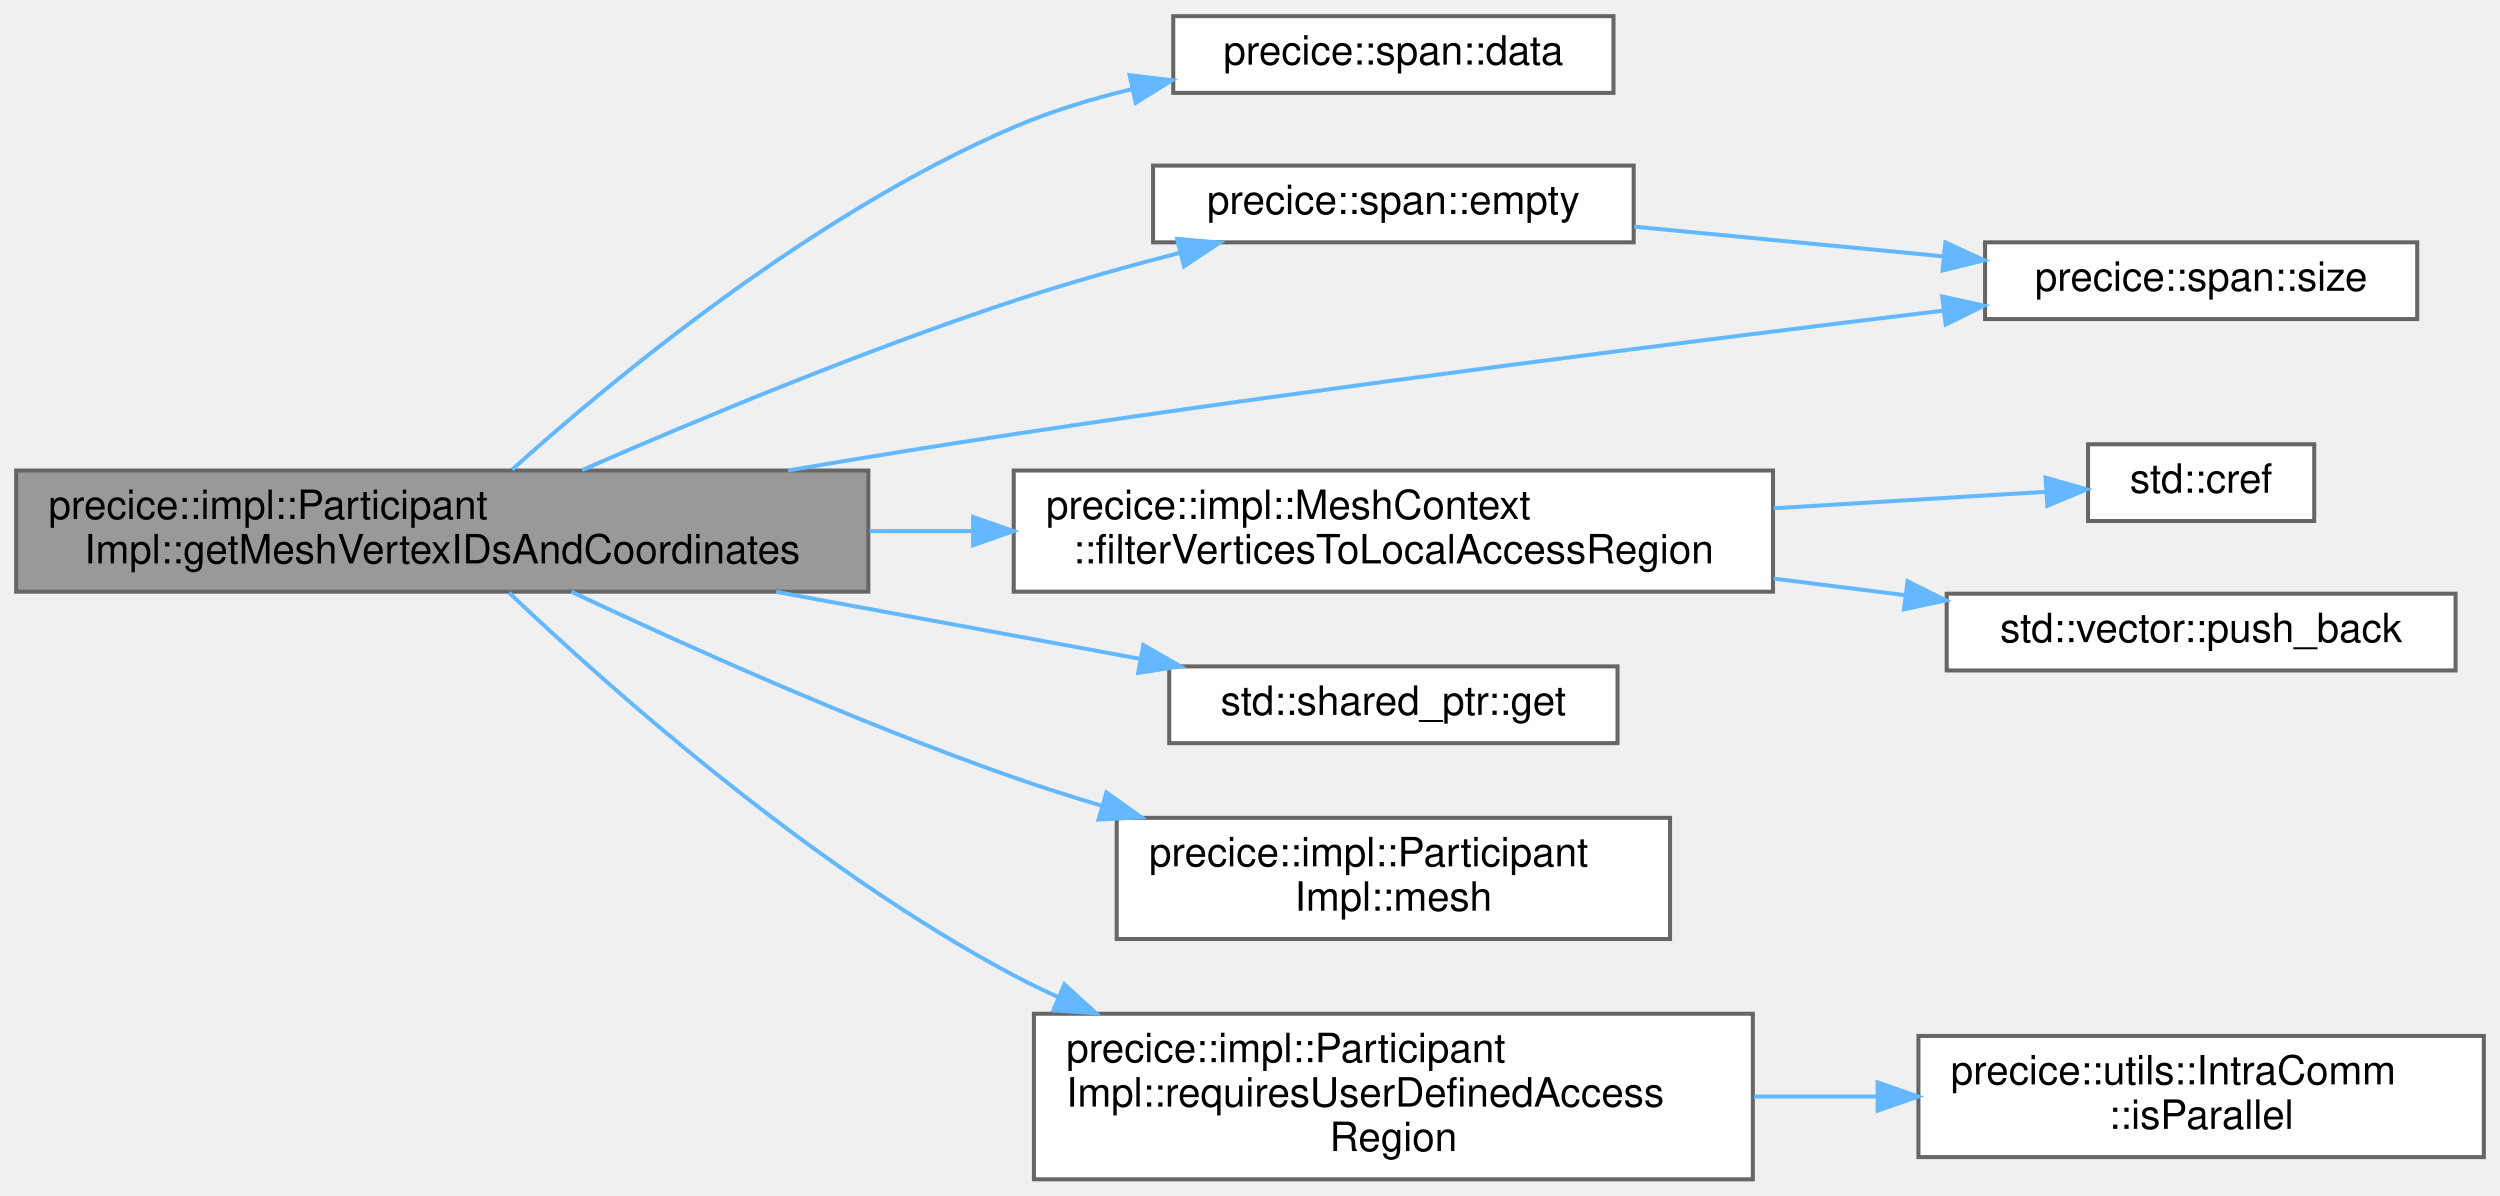
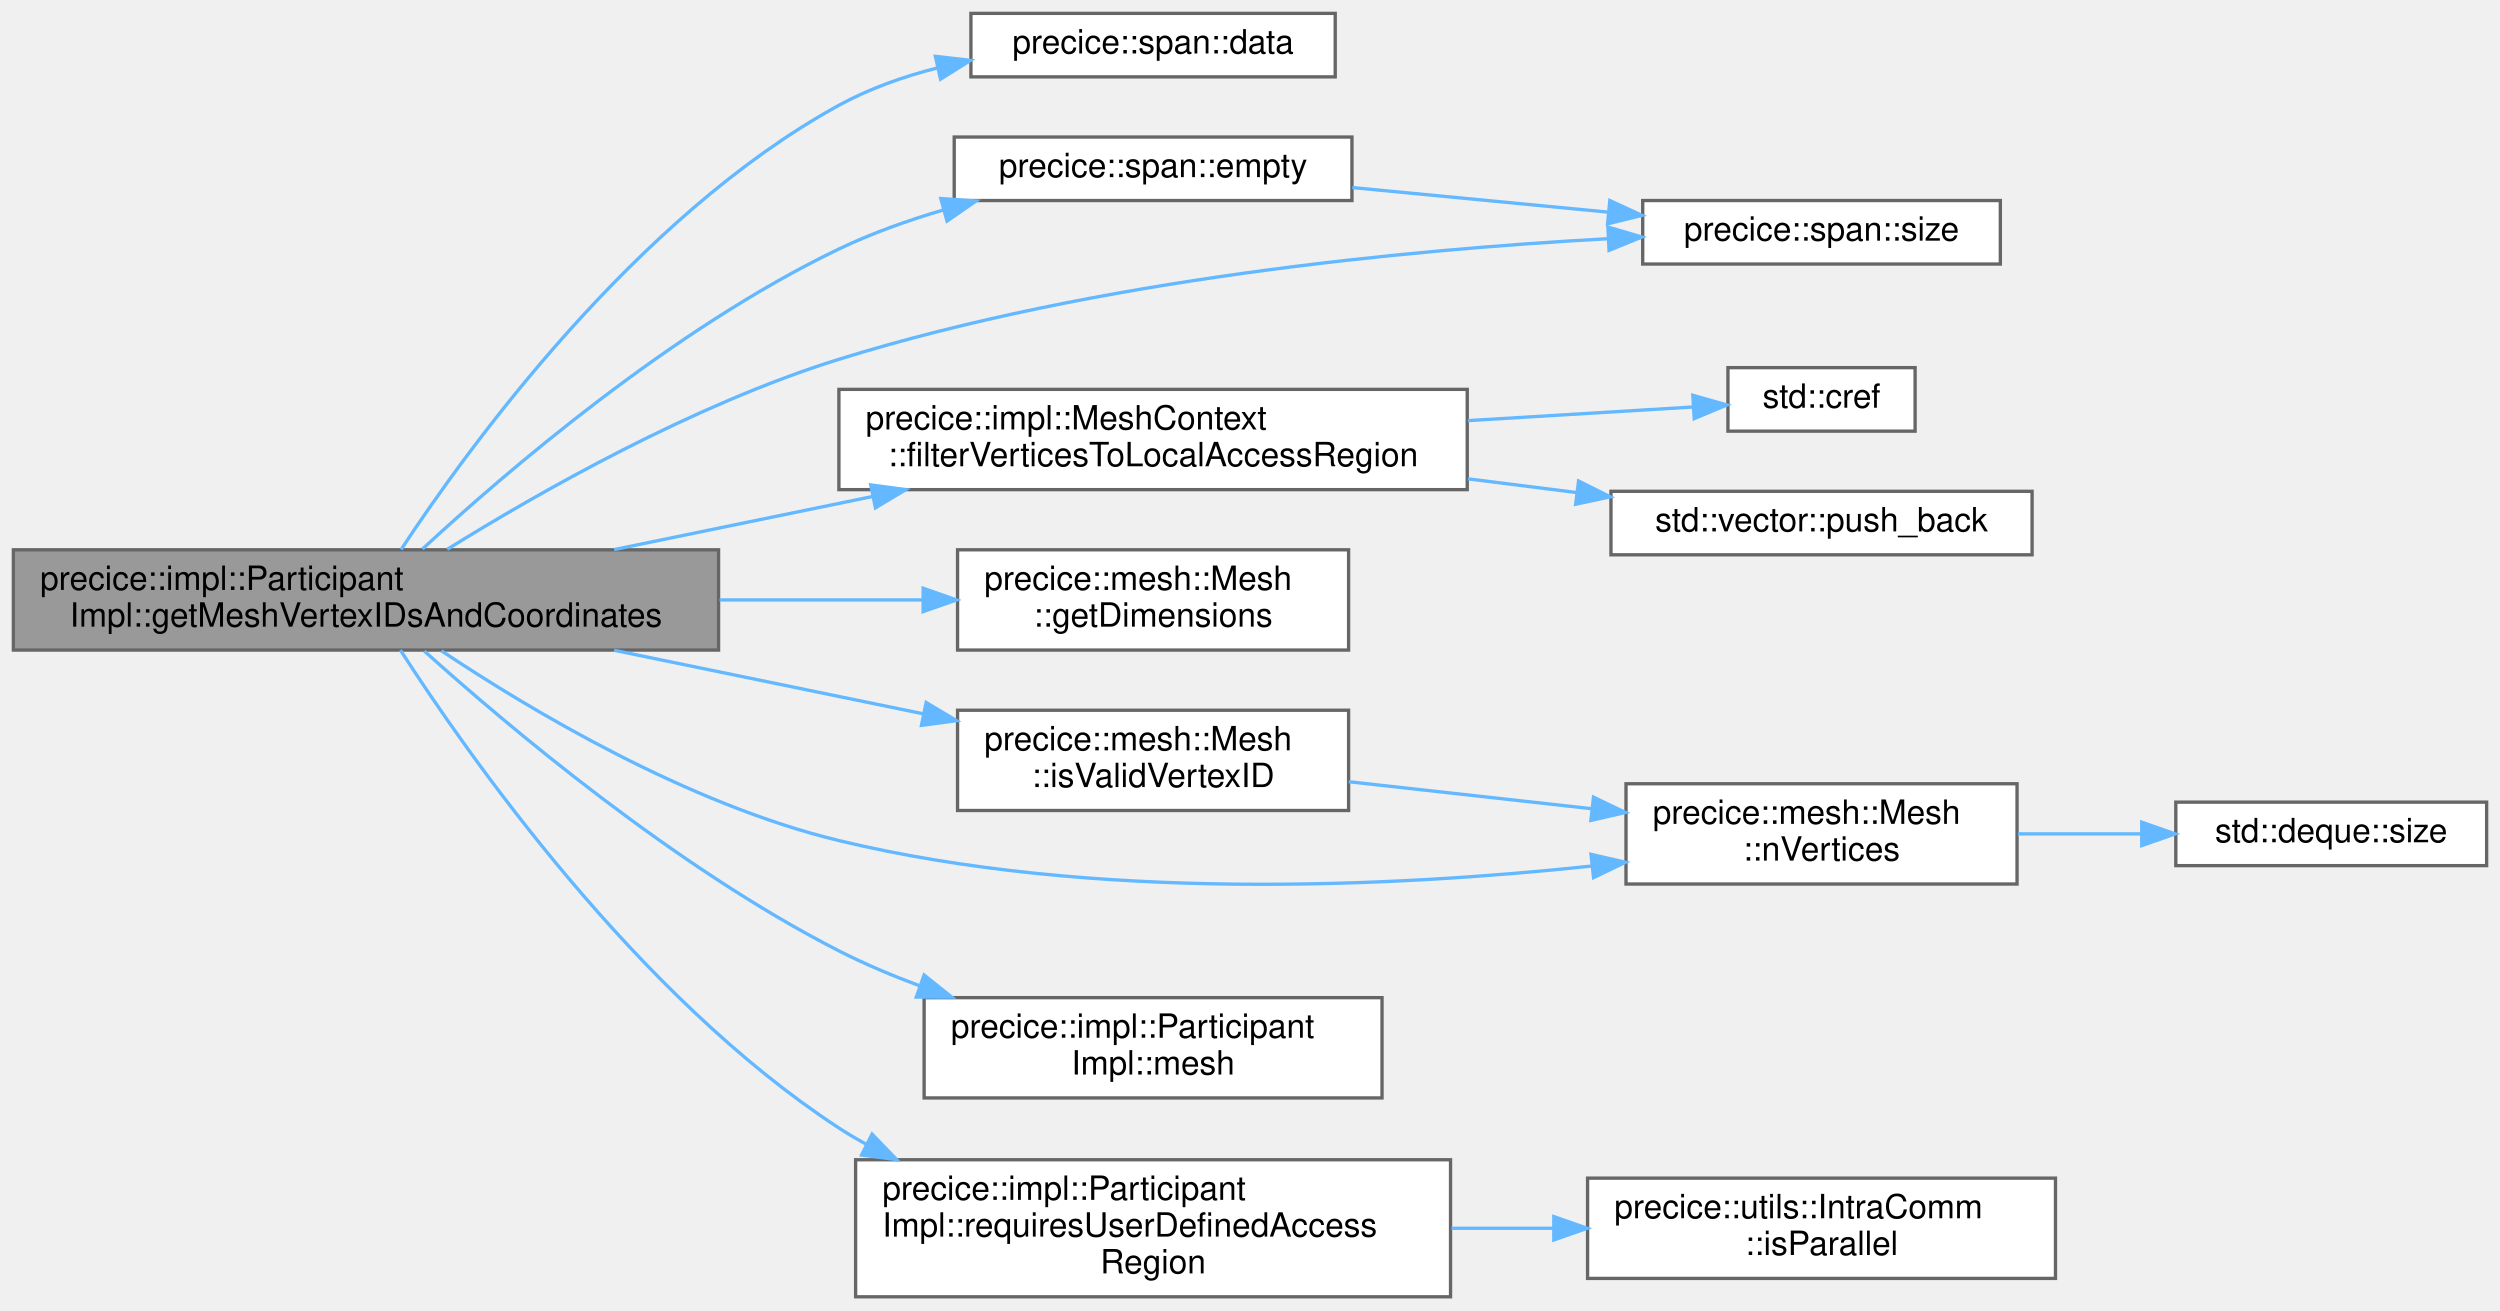
- <svg xmlns="http://www.w3.org/2000/svg" xmlns:xlink="http://www.w3.org/1999/xlink" width="619pt" height="296pt" viewBox="0.00 0.00 619.00 296.00">
-   <g id="graph0" class="graph" transform="scale(1 1) rotate(0) translate(4 292)">
+ <svg xmlns="http://www.w3.org/2000/svg" xmlns:xlink="http://www.w3.org/1999/xlink" width="748pt" height="392pt" viewBox="0.00 0.00 748.00 392.00">
+   <g id="graph0" class="graph" transform="scale(1 1) rotate(0) translate(4 388)">
    <g id="Node000001" class="node">
      <g id="a_Node000001">
        <a xlink:title="getMeshVertexIDsAndCoordinates Iterates over the region of interest defined by bounding boxes and rea...">
-           <polygon fill="#999999" stroke="#666666" points="211,-175.5 0,-175.5 0,-145.5 211,-145.5 211,-175.5" />
-           <text text-anchor="start" x="8" y="-163.5" font-family="Helvetica,sans-Serif" font-size="10.00">precice::impl::Participant</text>
-           <text text-anchor="middle" x="105.5" y="-152.5" font-family="Helvetica,sans-Serif" font-size="10.00">Impl::getMeshVertexIDsAndCoordinates</text>
+           <polygon fill="#999999" stroke="#666666" points="211,-223.5 0,-223.5 0,-193.5 211,-193.5 211,-223.5" />
+           <text text-anchor="start" x="8" y="-211.5" font-family="Helvetica,sans-Serif" font-size="10.00">precice::impl::Participant</text>
+           <text text-anchor="middle" x="105.5" y="-200.5" font-family="Helvetica,sans-Serif" font-size="10.00">Impl::getMeshVertexIDsAndCoordinates</text>
        </a>
      </g>
    </g>
    <g id="Node000002" class="node">
      <g id="a_Node000002">
        <a xlink:href="classprecice_1_1span.html#a38fb4273ab189e44dfb475c17e063a9a" target="_top" xlink:title=" ">
-           <polygon fill="white" stroke="#666666" points="395.5,-288 286.5,-288 286.5,-269 395.5,-269 395.5,-288" />
-           <text text-anchor="middle" x="341" y="-276" font-family="Helvetica,sans-Serif" font-size="10.00">precice::span::data</text>
+           <polygon fill="white" stroke="#666666" points="395.5,-384 286.5,-384 286.5,-365 395.5,-365 395.5,-384" />
+           <text text-anchor="middle" x="341" y="-372" font-family="Helvetica,sans-Serif" font-size="10.00">precice::span::data</text>
        </a>
      </g>
    </g>
    <g id="edge1_Node000001_Node000002" class="edge">
      <g id="a_edge1_Node000001_Node000002">
        <a xlink:title=" ">
-           <path fill="none" stroke="#63b8ff" d="M122.79,-175.72C147.58,-198 197.19,-239.15 247,-260.5 256.18,-264.44 266.24,-267.52 276.25,-269.93" />
-           <polygon fill="#63b8ff" stroke="#63b8ff" points="275.69,-273.39 286.2,-272.12 277.19,-266.55 275.69,-273.39" />
+           <path fill="none" stroke="#63b8ff" d="M116,-223.58C136.1,-254.1 186.1,-323.13 247,-356.5 256.07,-361.47 266.3,-365.09 276.57,-367.71" />
+           <polygon fill="#63b8ff" stroke="#63b8ff" points="275.86,-371.14 286.39,-369.94 277.41,-364.31 275.86,-371.14" />
        </a>
      </g>
    </g>
    <g id="Node000003" class="node">
      <g id="a_Node000003">
        <a xlink:href="classprecice_1_1span.html#a864923e4c92c2dd5176f2956531c977c" target="_top" xlink:title=" ">
-           <polygon fill="white" stroke="#666666" points="400.5,-251 281.5,-251 281.5,-232 400.5,-232 400.5,-251" />
-           <text text-anchor="middle" x="341" y="-239" font-family="Helvetica,sans-Serif" font-size="10.00">precice::span::empty</text>
+           <polygon fill="white" stroke="#666666" points="400.5,-347 281.5,-347 281.5,-328 400.5,-328 400.5,-347" />
+           <text text-anchor="middle" x="341" y="-335" font-family="Helvetica,sans-Serif" font-size="10.00">precice::span::empty</text>
        </a>
      </g>
    </g>
    <g id="edge2_Node000001_Node000003" class="edge">
      <g id="a_edge2_Node000001_Node000003">
        <a xlink:title=" ">
-           <path fill="none" stroke="#63b8ff" d="M140.1,-175.6C168.27,-187.91 209.76,-205.2 247,-217.5 260.12,-221.83 274.49,-225.88 287.93,-229.36" />
-           <polygon fill="#63b8ff" stroke="#63b8ff" points="287.44,-232.85 297.99,-231.92 289.16,-226.06 287.44,-232.85" />
+           <path fill="none" stroke="#63b8ff" d="M122.41,-223.74C147.1,-246.57 197.03,-289.53 247,-313.5 256.78,-318.19 267.6,-322.05 278.3,-325.19" />
+           <polygon fill="#63b8ff" stroke="#63b8ff" points="277.49,-328.6 288.06,-327.88 279.35,-321.85 277.49,-328.6" />
        </a>
      </g>
    </g>
    <g id="Node000004" class="node">
      <g id="a_Node000004">
        <a xlink:href="classprecice_1_1span.html#ae91f5ed50b6cbf0d15382b8e3c2a9a04" target="_top" xlink:title=" ">
-           <polygon fill="white" stroke="#666666" points="594.5,-232 487.5,-232 487.5,-213 594.5,-213 594.5,-232" />
-           <text text-anchor="middle" x="541" y="-220" font-family="Helvetica,sans-Serif" font-size="10.00">precice::span::size</text>
-         </a>
-       </g>
-     </g>
-     <g id="edge11_Node000001_Node000004" class="edge">
-       <g id="a_edge11_Node000001_Node000004">
-         <a xlink:title=" ">
-           <path fill="none" stroke="#63b8ff" d="M191.11,-175.52C209.51,-178.63 228.89,-181.78 247,-184.5 326.24,-196.4 417.87,-207.93 477.27,-215.1" />
-           <polygon fill="#63b8ff" stroke="#63b8ff" points="476.9,-218.59 487.25,-216.31 477.74,-211.64 476.9,-218.59" />
+           <polygon fill="white" stroke="#666666" points="594.5,-328 487.5,-328 487.5,-309 594.5,-309 594.5,-328" />
+           <text text-anchor="middle" x="541" y="-316" font-family="Helvetica,sans-Serif" font-size="10.00">precice::span::size</text>
+         </a>
+       </g>
+     </g>
+     <g id="edge15_Node000001_Node000004" class="edge">
+       <g id="a_edge15_Node000001_Node000004">
+         <a xlink:title=" ">
+           <path fill="none" stroke="#63b8ff" d="M129.79,-223.63C156.82,-240.42 203.29,-266.92 247,-280.5 323.98,-304.42 416.87,-313.29 477.12,-316.58" />
+           <polygon fill="#63b8ff" stroke="#63b8ff" points="477.08,-320.08 487.24,-317.09 477.43,-313.09 477.08,-320.08" />
        </a>
      </g>
    </g>
    <g id="Node000005" class="node">
      <g id="a_Node000005">
        <a xlink:href="structprecice_1_1impl_1_1MeshContext.html#aef2317b99c2d4a656212285f379b9188" target="_top" xlink:title=" ">
-           <polygon fill="white" stroke="#666666" points="435,-175.5 247,-175.5 247,-145.5 435,-145.5 435,-175.5" />
-           <text text-anchor="start" x="255" y="-163.5" font-family="Helvetica,sans-Serif" font-size="10.00">precice::impl::MeshContext</text>
-           <text text-anchor="middle" x="341" y="-152.5" font-family="Helvetica,sans-Serif" font-size="10.00">::filterVerticesToLocalAccessRegion</text>
+           <polygon fill="white" stroke="#666666" points="435,-271.5 247,-271.5 247,-241.5 435,-241.5 435,-271.5" />
+           <text text-anchor="start" x="255" y="-259.5" font-family="Helvetica,sans-Serif" font-size="10.00">precice::impl::MeshContext</text>
+           <text text-anchor="middle" x="341" y="-248.5" font-family="Helvetica,sans-Serif" font-size="10.00">::filterVerticesToLocalAccessRegion</text>
        </a>
      </g>
    </g>
    <g id="edge4_Node000001_Node000005" class="edge">
      <g id="a_edge4_Node000001_Node000005">
        <a xlink:title=" ">
-           <path fill="none" stroke="#63b8ff" d="M211.3,-160.5C219.74,-160.5 228.28,-160.5 236.71,-160.5" />
-           <polygon fill="#63b8ff" stroke="#63b8ff" points="236.94,-164 246.94,-160.5 236.94,-157 236.94,-164" />
+           <path fill="none" stroke="#63b8ff" d="M179.74,-223.56C204.3,-228.6 231.86,-234.27 257.1,-239.46" />
+           <polygon fill="#63b8ff" stroke="#63b8ff" points="256.52,-242.91 267.02,-241.5 257.93,-236.06 256.52,-242.91" />
        </a>
      </g>
    </g>
    <g id="Node000008" class="node">
      <g id="a_Node000008">
-         <a target="_parent" xlink:href="http://en.cppreference.com/w/cpp/memory/shared_ptr/get.html#" xlink:title=" ">
-           <polygon fill="white" stroke="#666666" points="396.5,-127 285.5,-127 285.5,-108 396.5,-108 396.5,-127" />
-           <text text-anchor="middle" x="341" y="-115" font-family="Helvetica,sans-Serif" font-size="10.00">std::shared_ptr::get</text>
+         <a xlink:href="classprecice_1_1mesh_1_1Mesh.html#a136f6b4ce235025e418fab0ca5f350ff" target="_top" xlink:title=" ">
+           <polygon fill="white" stroke="#666666" points="399.5,-223.5 282.5,-223.5 282.5,-193.5 399.5,-193.5 399.5,-223.5" />
+           <text text-anchor="start" x="290.5" y="-211.5" font-family="Helvetica,sans-Serif" font-size="10.00">precice::mesh::Mesh</text>
+           <text text-anchor="middle" x="341" y="-200.5" font-family="Helvetica,sans-Serif" font-size="10.00">::getDimensions</text>
        </a>
      </g>
    </g>
    <g id="edge7_Node000001_Node000008" class="edge">
      <g id="a_edge7_Node000001_Node000008">
        <a xlink:title=" ">
-           <path fill="none" stroke="#63b8ff" d="M188.17,-145.46C217.8,-140 250.76,-133.93 278.38,-128.85" />
-           <polygon fill="#63b8ff" stroke="#63b8ff" points="279.09,-132.28 288.29,-127.02 277.82,-125.39 279.09,-132.28" />
+           <path fill="none" stroke="#63b8ff" d="M211.3,-208.5C231.95,-208.5 253.11,-208.5 272.16,-208.5" />
+           <polygon fill="#63b8ff" stroke="#63b8ff" points="272.2,-212 282.2,-208.5 272.2,-205 272.2,-212" />
        </a>
      </g>
    </g>
    <g id="Node000009" class="node">
      <g id="a_Node000009">
+         <a xlink:href="classprecice_1_1mesh_1_1Mesh.html#ac21407160a09623491d9f6364c0a7e43" target="_top" xlink:title="Returns true if the given vertexID is valid.">
+           <polygon fill="white" stroke="#666666" points="399.5,-175.5 282.5,-175.5 282.5,-145.5 399.5,-145.5 399.5,-175.5" />
+           <text text-anchor="start" x="290.5" y="-163.5" font-family="Helvetica,sans-Serif" font-size="10.00">precice::mesh::Mesh</text>
+           <text text-anchor="middle" x="341" y="-152.5" font-family="Helvetica,sans-Serif" font-size="10.00">::isValidVertexID</text>
+         </a>
+       </g>
+     </g>
+     <g id="edge8_Node000001_Node000009" class="edge">
+       <g id="a_edge8_Node000001_Node000009">
+         <a xlink:title=" ">
+           <path fill="none" stroke="#63b8ff" d="M179.74,-193.44C209.29,-187.37 243.18,-180.4 272.16,-174.44" />
+           <polygon fill="#63b8ff" stroke="#63b8ff" points="273.1,-177.82 282.2,-172.38 271.7,-170.97 273.1,-177.82" />
+         </a>
+       </g>
+     </g>
+     <g id="Node000010" class="node">
+       <g id="a_Node000010">
+         <a xlink:href="classprecice_1_1mesh_1_1Mesh.html#a4220c9b15bb1c3dbf5c00701851f8288" target="_top" xlink:title="Returns the number of vertices.">
+           <polygon fill="white" stroke="#666666" points="599.5,-153.5 482.5,-153.5 482.5,-123.5 599.5,-123.5 599.5,-153.5" />
+           <text text-anchor="start" x="490.5" y="-141.5" font-family="Helvetica,sans-Serif" font-size="10.00">precice::mesh::Mesh</text>
+           <text text-anchor="middle" x="541" y="-130.5" font-family="Helvetica,sans-Serif" font-size="10.00">::nVertices</text>
+         </a>
+       </g>
+     </g>
+     <g id="edge12_Node000001_Node000010" class="edge">
+       <g id="a_edge12_Node000001_Node000010">
+         <a xlink:title=" ">
+           <path fill="none" stroke="#63b8ff" d="M128.08,-193.28C154.61,-175.59 201.71,-147.43 247,-136.5 322.49,-118.28 412.15,-122.5 472.23,-128.88" />
+           <polygon fill="#63b8ff" stroke="#63b8ff" points="472.02,-132.38 482.35,-130.01 472.79,-125.42 472.02,-132.38" />
+         </a>
+       </g>
+     </g>
+     <g id="Node000012" class="node">
+       <g id="a_Node000012">
        <a xlink:href="classprecice_1_1impl_1_1ParticipantImpl.html#ada2527840695cfb6486a76a0938b6b82" target="_top" xlink:title="Allows to access a registered mesh.">
          <polygon fill="white" stroke="#666666" points="409.5,-89.5 272.5,-89.5 272.5,-59.5 409.5,-59.5 409.5,-89.5" />
          <text text-anchor="start" x="280.5" y="-77.5" font-family="Helvetica,sans-Serif" font-size="10.00">precice::impl::Participant</text>
          <text text-anchor="middle" x="341" y="-66.5" font-family="Helvetica,sans-Serif" font-size="10.00">Impl::mesh</text>
        </a>
      </g>
    </g>
-     <g id="edge8_Node000001_Node000009" class="edge">
-       <g id="a_edge8_Node000001_Node000009">
-         <a xlink:title=" ">
-           <path fill="none" stroke="#63b8ff" d="M137.5,-145.47C165.63,-132.21 208.47,-112.96 247,-99.5 254.02,-97.05 261.42,-94.69 268.84,-92.47" />
-           <polygon fill="#63b8ff" stroke="#63b8ff" points="269.95,-95.79 278.58,-89.64 268,-89.07 269.95,-95.79" />
-         </a>
-       </g>
-     </g>
-     <g id="Node000010" class="node">
-       <g id="a_Node000010">
+     <g id="edge11_Node000001_Node000012" class="edge">
+       <g id="a_edge11_Node000001_Node000012">
+         <a xlink:title=" ">
+           <path fill="none" stroke="#63b8ff" d="M122.97,-193.2C148,-170.67 197.91,-128.56 247,-103.5 254.66,-99.59 262.95,-96.09 271.31,-92.99" />
+           <polygon fill="#63b8ff" stroke="#63b8ff" points="272.49,-96.28 280.76,-89.66 270.16,-89.68 272.49,-96.28" />
+         </a>
+       </g>
+     </g>
+     <g id="Node000013" class="node">
+       <g id="a_Node000013">
        <a xlink:href="classprecice_1_1impl_1_1ParticipantImpl.html#aec5e745bdbf614d8fc438f0f22f23526" target="_top" xlink:title=" ">
          <polygon fill="white" stroke="#666666" points="430,-41 252,-41 252,0 430,0 430,-41" />
          <text text-anchor="start" x="260" y="-29" font-family="Helvetica,sans-Serif" font-size="10.00">precice::impl::Participant</text>
          <text text-anchor="start" x="260" y="-18" font-family="Helvetica,sans-Serif" font-size="10.00">Impl::requiresUserDefinedAccess</text>
          <text text-anchor="middle" x="341" y="-7" font-family="Helvetica,sans-Serif" font-size="10.00">Region</text>
        </a>
      </g>
    </g>
-     <g id="edge9_Node000001_Node000010" class="edge">
-       <g id="a_edge9_Node000001_Node000010">
-         <a xlink:title=" ">
-           <path fill="none" stroke="#63b8ff" d="M122.04,-145.25C146.65,-121.87 196.93,-77.09 247,-50.5 250.52,-48.63 254.18,-46.85 257.93,-45.16" />
-           <polygon fill="#63b8ff" stroke="#63b8ff" points="259.54,-48.28 267.37,-41.14 256.8,-41.83 259.54,-48.28" />
+     <g id="edge13_Node000001_Node000013" class="edge">
+       <g id="a_edge13_Node000001_Node000013">
+         <a xlink:title=" ">
+           <path fill="none" stroke="#63b8ff" d="M115.8,-193.49C135.88,-162.28 186.43,-90.01 247,-50.5 249.62,-48.79 252.34,-47.18 255.13,-45.65" />
+           <polygon fill="#63b8ff" stroke="#63b8ff" points="256.92,-48.67 264.29,-41.05 253.78,-42.41 256.92,-48.67" />
        </a>
      </g>
    </g>
    <g id="edge3_Node000003_Node000004" class="edge">
      <g id="a_edge3_Node000003_Node000004">
        <a xlink:title=" ">
-           <path fill="none" stroke="#63b8ff" d="M400.6,-235.88C424.65,-233.57 452.53,-230.89 477.02,-228.54" />
-           <polygon fill="#63b8ff" stroke="#63b8ff" points="477.66,-232 487.28,-227.56 476.99,-225.03 477.66,-232" />
+           <path fill="none" stroke="#63b8ff" d="M400.6,-331.88C424.65,-329.57 452.53,-326.89 477.02,-324.54" />
+           <polygon fill="#63b8ff" stroke="#63b8ff" points="477.66,-328 487.28,-323.56 476.99,-321.03 477.66,-328" />
        </a>
      </g>
    </g>
    <g id="Node000006" class="node">
      <g id="a_Node000006">
        <a target="_parent" xlink:href="http://en.cppreference.com/w/cpp/utility/functional/ref.html#" xlink:title=" ">
-           <polygon fill="white" stroke="#666666" points="569,-182 513,-182 513,-163 569,-163 569,-182" />
-           <text text-anchor="middle" x="541" y="-170" font-family="Helvetica,sans-Serif" font-size="10.00">std::cref</text>
+           <polygon fill="white" stroke="#666666" points="569,-278 513,-278 513,-259 569,-259 569,-278" />
+           <text text-anchor="middle" x="541" y="-266" font-family="Helvetica,sans-Serif" font-size="10.00">std::cref</text>
        </a>
      </g>
    </g>
    <g id="edge5_Node000005_Node000006" class="edge">
      <g id="a_edge5_Node000005_Node000006">
        <a xlink:title=" ">
-           <path fill="none" stroke="#63b8ff" d="M435.2,-166.15C459.07,-167.6 483.38,-169.07 502.58,-170.23" />
-           <polygon fill="#63b8ff" stroke="#63b8ff" points="502.49,-173.73 512.68,-170.84 502.91,-166.75 502.49,-173.73" />
+           <path fill="none" stroke="#63b8ff" d="M435.2,-262.15C459.07,-263.6 483.38,-265.07 502.58,-266.23" />
+           <polygon fill="#63b8ff" stroke="#63b8ff" points="502.49,-269.73 512.68,-266.84 502.91,-262.75 502.49,-269.73" />
        </a>
      </g>
    </g>
    <g id="Node000007" class="node">
      <g id="a_Node000007">
        <a target="_parent" xlink:href="http://en.cppreference.com/w/cpp/container/vector/push_back.html#" xlink:title=" ">
-           <polygon fill="white" stroke="#666666" points="604,-145 478,-145 478,-126 604,-126 604,-145" />
-           <text text-anchor="middle" x="541" y="-133" font-family="Helvetica,sans-Serif" font-size="10.00">std::vector::push_back</text>
+           <polygon fill="white" stroke="#666666" points="604,-241 478,-241 478,-222 604,-222 604,-241" />
+           <text text-anchor="middle" x="541" y="-229" font-family="Helvetica,sans-Serif" font-size="10.00">std::vector::push_back</text>
        </a>
      </g>
    </g>
    <g id="edge6_Node000005_Node000007" class="edge">
      <g id="a_edge6_Node000005_Node000007">
        <a xlink:title=" ">
-           <path fill="none" stroke="#63b8ff" d="M435.2,-148.73C446.15,-147.35 457.19,-145.96 467.79,-144.62" />
-           <polygon fill="#63b8ff" stroke="#63b8ff" points="468.31,-148.08 477.79,-143.35 467.43,-141.13 468.31,-148.08" />
+           <path fill="none" stroke="#63b8ff" d="M435.2,-244.73C446.15,-243.35 457.19,-241.96 467.79,-240.62" />
+           <polygon fill="#63b8ff" stroke="#63b8ff" points="468.31,-244.08 477.79,-239.35 467.43,-237.13 468.31,-244.08" />
+         </a>
+       </g>
+     </g>
+     <g id="edge9_Node000009_Node000010" class="edge">
+       <g id="a_edge9_Node000009_Node000010">
+         <a xlink:title=" ">
+           <path fill="none" stroke="#63b8ff" d="M399.54,-154.11C422.31,-151.58 448.67,-148.65 472.35,-146.02" />
+           <polygon fill="#63b8ff" stroke="#63b8ff" points="472.77,-149.49 482.32,-144.91 472,-142.53 472.77,-149.49" />
        </a>
      </g>
    </g>
    <g id="Node000011" class="node">
      <g id="a_Node000011">
+         <a target="_parent" xlink:href="http://en.cppreference.com/w/cpp/container/deque/size.html#" xlink:title=" ">
+           <polygon fill="white" stroke="#666666" points="740,-148 647,-148 647,-129 740,-129 740,-148" />
+           <text text-anchor="middle" x="693.5" y="-136" font-family="Helvetica,sans-Serif" font-size="10.00">std::deque::size</text>
+         </a>
+       </g>
+     </g>
+     <g id="edge10_Node000010_Node000011" class="edge">
+       <g id="a_edge10_Node000010_Node000011">
+         <a xlink:title=" ">
+           <path fill="none" stroke="#63b8ff" d="M599.76,-138.5C611.81,-138.5 624.5,-138.5 636.49,-138.5" />
+           <polygon fill="#63b8ff" stroke="#63b8ff" points="636.81,-142 646.81,-138.5 636.81,-135 636.81,-142" />
+         </a>
+       </g>
+     </g>
+     <g id="Node000014" class="node">
+       <g id="a_Node000014">
        <a xlink:href="classprecice_1_1utils_1_1IntraComm.html#a946589c66048ff3058ffa078d54b6073" target="_top" xlink:title="True if this process is running in parallel.">
          <polygon fill="white" stroke="#666666" points="611,-35.5 471,-35.5 471,-5.5 611,-5.5 611,-35.5" />
          <text text-anchor="start" x="479" y="-23.5" font-family="Helvetica,sans-Serif" font-size="10.00">precice::utils::IntraComm</text>
          <text text-anchor="middle" x="541" y="-12.5" font-family="Helvetica,sans-Serif" font-size="10.00">::isParallel</text>
        </a>
      </g>
    </g>
-     <g id="edge10_Node000010_Node000011" class="edge">
-       <g id="a_edge10_Node000010_Node000011">
+     <g id="edge14_Node000013_Node000014" class="edge">
+       <g id="a_edge14_Node000013_Node000014">
        <a xlink:title=" ">
          <path fill="none" stroke="#63b8ff" d="M430.29,-20.5C440.39,-20.5 450.64,-20.5 460.62,-20.5" />
          <polygon fill="#63b8ff" stroke="#63b8ff" points="460.9,-24 470.9,-20.5 460.9,-17 460.9,-24" />
        </a>
      </g>
    </g>
  </g>
</svg>
